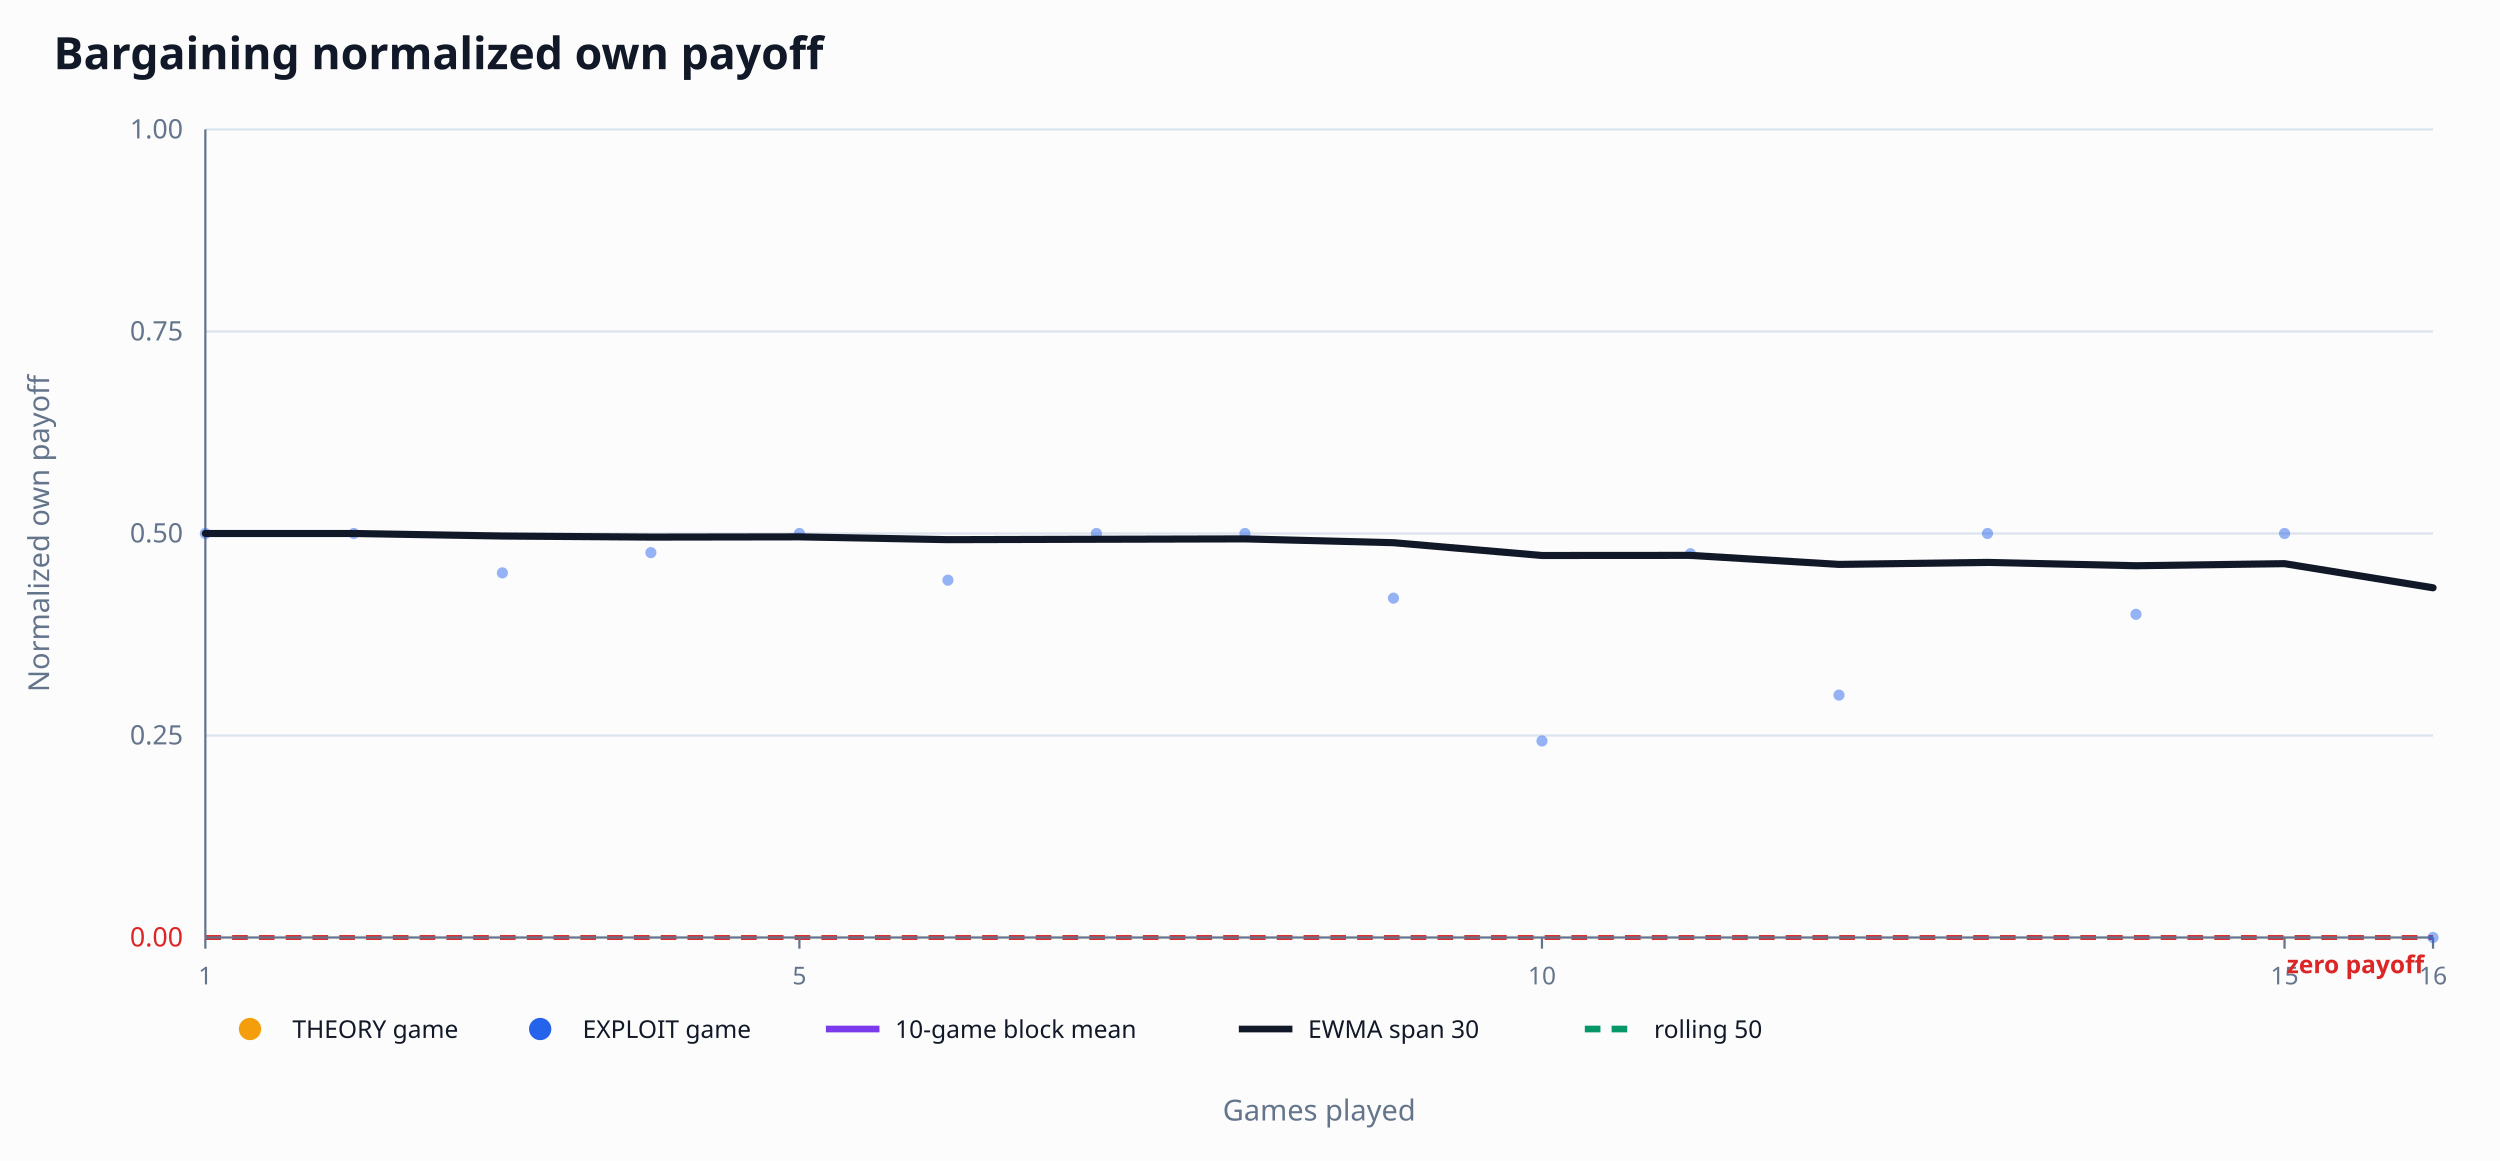
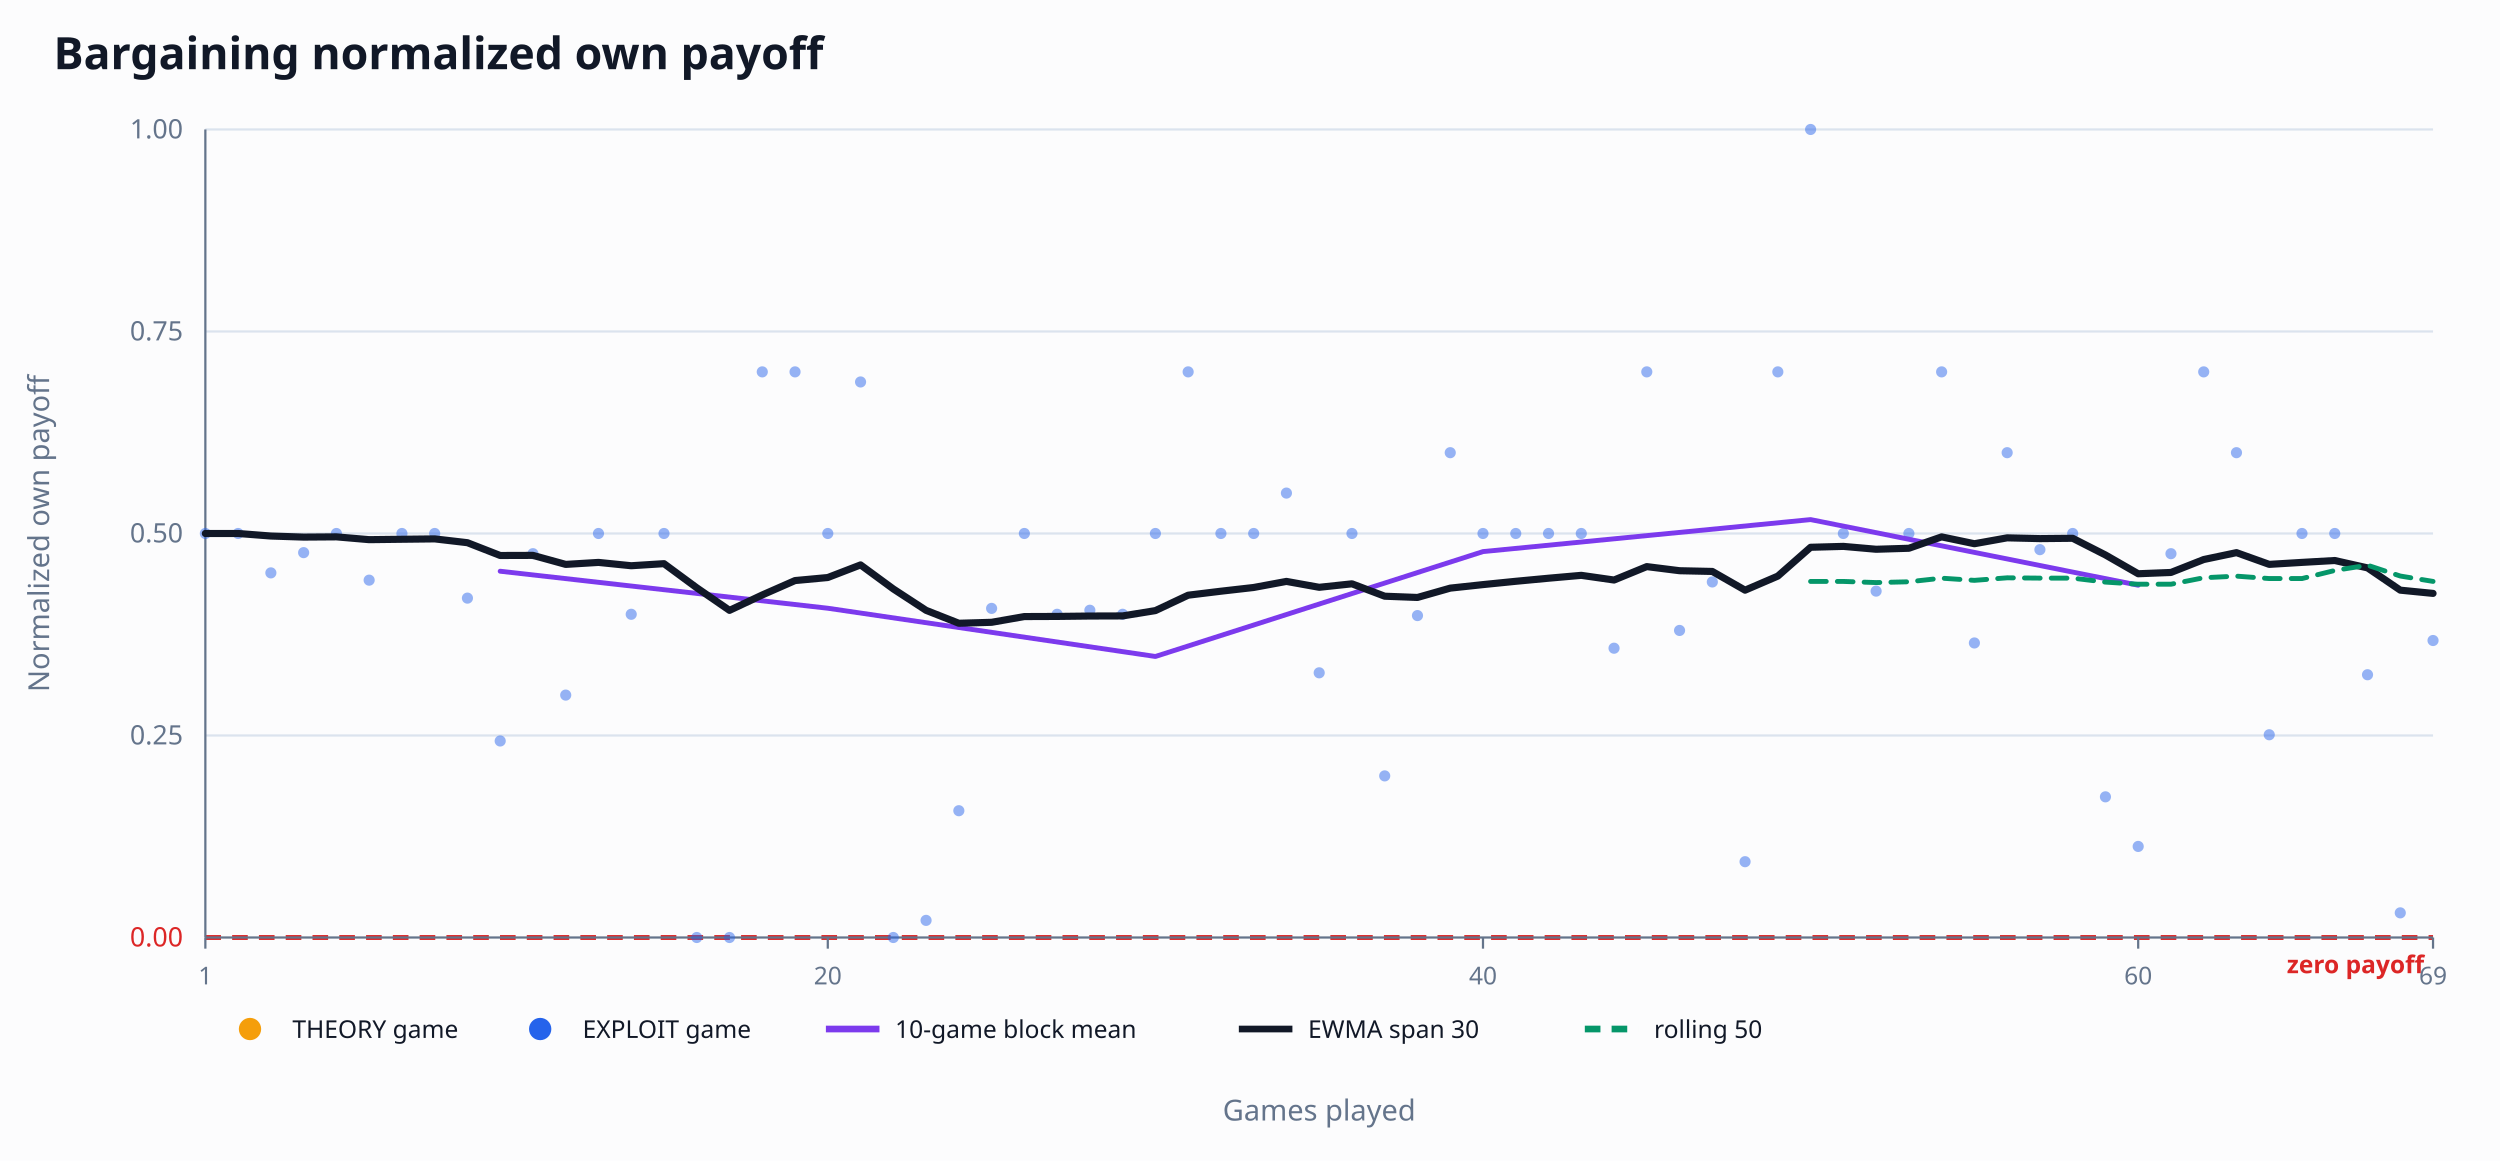
<svg xmlns="http://www.w3.org/2000/svg" width="1120" height="520" viewBox="0 0 1120 520">
  <rect width="100%" height="100%" fill="#fcfcfd" />
  <text x="24" y="31" font-family="system-ui,sans-serif" font-size="20" font-weight="700" fill="#111827">Bargaining normalized own payoff</text>
  <line x1="92" y1="420.00" x2="1090" y2="420.00" stroke="#dc2626" stroke-width="2.2" stroke-dasharray="7,5" />
  <text x="82" y="424.00" text-anchor="end" font-family="system-ui,sans-serif" font-size="12" fill="#dc2626">0.00</text>
  <line x1="92" y1="329.50" x2="1090" y2="329.50" stroke="#dbe3ee" stroke-width="1" />
  <text x="82" y="333.50" text-anchor="end" font-family="system-ui,sans-serif" font-size="12" fill="#64748b">0.25</text>
  <line x1="92" y1="239.00" x2="1090" y2="239.00" stroke="#dbe3ee" stroke-width="1" />
  <text x="82" y="243.00" text-anchor="end" font-family="system-ui,sans-serif" font-size="12" fill="#64748b">0.50</text>
  <line x1="92" y1="148.50" x2="1090" y2="148.50" stroke="#dbe3ee" stroke-width="1" />
  <text x="82" y="152.50" text-anchor="end" font-family="system-ui,sans-serif" font-size="12" fill="#64748b">0.75</text>
  <line x1="92" y1="58.00" x2="1090" y2="58.00" stroke="#dbe3ee" stroke-width="1" />
  <text x="82" y="62.00" text-anchor="end" font-family="system-ui,sans-serif" font-size="12" fill="#64748b">1.00</text>
  <line x1="92.00" y1="420" x2="92.00" y2="425" stroke="#64748b" />
  <text x="92.00" y="441" text-anchor="middle" font-family="system-ui,sans-serif" font-size="11" fill="#64748b">1</text>
-   <line x1="358.13" y1="420" x2="358.13" y2="425" stroke="#64748b" />
-   <text x="358.13" y="441" text-anchor="middle" font-family="system-ui,sans-serif" font-size="11" fill="#64748b">5</text>
-   <line x1="690.80" y1="420" x2="690.80" y2="425" stroke="#64748b" />
-   <text x="690.80" y="441" text-anchor="middle" font-family="system-ui,sans-serif" font-size="11" fill="#64748b">10</text>
-   <line x1="1023.47" y1="420" x2="1023.47" y2="425" stroke="#64748b" />
-   <text x="1023.47" y="441" text-anchor="middle" font-family="system-ui,sans-serif" font-size="11" fill="#64748b">15</text>
+   <line x1="370.85" y1="420" x2="370.85" y2="425" stroke="#64748b" />
+   <text x="370.85" y="441" text-anchor="middle" font-family="system-ui,sans-serif" font-size="11" fill="#64748b">20</text>
+   <line x1="664.38" y1="420" x2="664.38" y2="425" stroke="#64748b" />
+   <text x="664.38" y="441" text-anchor="middle" font-family="system-ui,sans-serif" font-size="11" fill="#64748b">40</text>
+   <line x1="957.91" y1="420" x2="957.91" y2="425" stroke="#64748b" />
+   <text x="957.91" y="441" text-anchor="middle" font-family="system-ui,sans-serif" font-size="11" fill="#64748b">60</text>
  <line x1="1090.00" y1="420" x2="1090.00" y2="425" stroke="#64748b" />
-   <text x="1090.00" y="441" text-anchor="middle" font-family="system-ui,sans-serif" font-size="11" fill="#64748b">16</text>
+   <text x="1090.00" y="441" text-anchor="middle" font-family="system-ui,sans-serif" font-size="11" fill="#64748b">69</text>
  <line x1="92" y1="58" x2="92" y2="420" stroke="#64748b" />
  <line x1="92" y1="420" x2="1090" y2="420" stroke="#64748b" />
  <text x="591.00" y="502" text-anchor="middle" font-family="system-ui,sans-serif" font-size="13" fill="#64748b">Games played</text>
  <text x="22" y="239.00" text-anchor="middle" transform="rotate(-90 22 239.00)" font-family="system-ui,sans-serif" font-size="13" fill="#64748b">Normalized own payoff</text>
  <text x="1086" y="436.00" text-anchor="end" font-family="system-ui,sans-serif" font-size="11" font-weight="700" fill="#dc2626">zero payoff</text>
  <circle cx="92.00" cy="239.00" r="2.5" fill="#2563eb" opacity="0.48" />
-   <circle cx="158.53" cy="239.00" r="2.5" fill="#2563eb" opacity="0.48" />
-   <circle cx="225.07" cy="256.65" r="2.5" fill="#2563eb" opacity="0.48" />
-   <circle cx="291.60" cy="247.58" r="2.5" fill="#2563eb" opacity="0.48" />
-   <circle cx="358.13" cy="239.00" r="2.5" fill="#2563eb" opacity="0.48" />
-   <circle cx="424.67" cy="259.91" r="2.5" fill="#2563eb" opacity="0.48" />
-   <circle cx="491.20" cy="239.00" r="2.5" fill="#2563eb" opacity="0.48" />
-   <circle cx="557.73" cy="239.00" r="2.5" fill="#2563eb" opacity="0.48" />
-   <circle cx="624.27" cy="267.96" r="2.5" fill="#2563eb" opacity="0.48" />
-   <circle cx="690.80" cy="331.96" r="2.5" fill="#2563eb" opacity="0.48" />
-   <circle cx="757.33" cy="248.05" r="2.5" fill="#2563eb" opacity="0.48" />
-   <circle cx="823.87" cy="311.40" r="2.5" fill="#2563eb" opacity="0.48" />
-   <circle cx="890.40" cy="239.00" r="2.5" fill="#2563eb" opacity="0.48" />
-   <circle cx="956.93" cy="275.20" r="2.5" fill="#2563eb" opacity="0.48" />
-   <circle cx="1023.47" cy="239.00" r="2.5" fill="#2563eb" opacity="0.48" />
-   <circle cx="1090.00" cy="420.00" r="2.5" fill="#2563eb" opacity="0.48" />
-   <polyline points="690.80,255.91" fill="none" stroke="#7c3aed" stroke-width="2.2" stroke-linejoin="round" stroke-linecap="round" />
-   <polyline points="92.00,239.00 158.53,239.00 225.07,240.14 291.60,240.62 358.13,240.51 424.67,241.77 491.20,241.59 557.73,241.42 624.27,243.13 690.80,248.86 757.33,248.81 823.87,252.85 890.40,251.96 956.93,253.45 1023.47,252.52 1090.00,263.33" fill="none" stroke="#111827" stroke-width="3.2" stroke-linejoin="round" stroke-linecap="round" />
+   <circle cx="106.68" cy="239.00" r="2.5" fill="#2563eb" opacity="0.48" />
+   <circle cx="121.35" cy="256.65" r="2.5" fill="#2563eb" opacity="0.48" />
+   <circle cx="136.03" cy="247.58" r="2.5" fill="#2563eb" opacity="0.48" />
+   <circle cx="150.71" cy="239.00" r="2.5" fill="#2563eb" opacity="0.48" />
+   <circle cx="165.38" cy="259.91" r="2.5" fill="#2563eb" opacity="0.48" />
+   <circle cx="180.06" cy="239.00" r="2.5" fill="#2563eb" opacity="0.48" />
+   <circle cx="194.74" cy="239.00" r="2.5" fill="#2563eb" opacity="0.48" />
+   <circle cx="209.41" cy="267.96" r="2.5" fill="#2563eb" opacity="0.48" />
+   <circle cx="224.09" cy="331.96" r="2.5" fill="#2563eb" opacity="0.48" />
+   <circle cx="238.76" cy="248.05" r="2.5" fill="#2563eb" opacity="0.48" />
+   <circle cx="253.44" cy="311.40" r="2.5" fill="#2563eb" opacity="0.48" />
+   <circle cx="268.12" cy="239.00" r="2.5" fill="#2563eb" opacity="0.48" />
+   <circle cx="282.79" cy="275.20" r="2.5" fill="#2563eb" opacity="0.48" />
+   <circle cx="297.47" cy="239.00" r="2.5" fill="#2563eb" opacity="0.48" />
+   <circle cx="312.15" cy="420.00" r="2.5" fill="#2563eb" opacity="0.48" />
+   <circle cx="326.82" cy="420.00" r="2.5" fill="#2563eb" opacity="0.48" />
+   <circle cx="341.50" cy="166.60" r="2.5" fill="#2563eb" opacity="0.48" />
+   <circle cx="356.18" cy="166.60" r="2.5" fill="#2563eb" opacity="0.48" />
+   <circle cx="370.85" cy="239.00" r="2.5" fill="#2563eb" opacity="0.48" />
+   <circle cx="385.53" cy="171.12" r="2.5" fill="#2563eb" opacity="0.48" />
+   <circle cx="400.21" cy="420.00" r="2.5" fill="#2563eb" opacity="0.48" />
+   <circle cx="414.88" cy="412.33" r="2.5" fill="#2563eb" opacity="0.48" />
+   <circle cx="429.56" cy="363.20" r="2.5" fill="#2563eb" opacity="0.48" />
+   <circle cx="444.24" cy="272.56" r="2.5" fill="#2563eb" opacity="0.48" />
+   <circle cx="458.91" cy="239.00" r="2.5" fill="#2563eb" opacity="0.48" />
+   <circle cx="473.59" cy="275.20" r="2.5" fill="#2563eb" opacity="0.48" />
+   <circle cx="488.26" cy="273.39" r="2.5" fill="#2563eb" opacity="0.48" />
+   <circle cx="502.94" cy="275.20" r="2.5" fill="#2563eb" opacity="0.48" />
+   <circle cx="517.62" cy="239.00" r="2.5" fill="#2563eb" opacity="0.48" />
+   <circle cx="532.29" cy="166.60" r="2.5" fill="#2563eb" opacity="0.48" />
+   <circle cx="546.97" cy="239.00" r="2.5" fill="#2563eb" opacity="0.48" />
+   <circle cx="561.65" cy="239.00" r="2.5" fill="#2563eb" opacity="0.48" />
+   <circle cx="576.32" cy="220.90" r="2.5" fill="#2563eb" opacity="0.48" />
+   <circle cx="591.00" cy="301.42" r="2.5" fill="#2563eb" opacity="0.48" />
+   <circle cx="605.68" cy="239.00" r="2.5" fill="#2563eb" opacity="0.48" />
+   <circle cx="620.35" cy="347.60" r="2.5" fill="#2563eb" opacity="0.48" />
+   <circle cx="635.03" cy="275.78" r="2.5" fill="#2563eb" opacity="0.48" />
+   <circle cx="649.71" cy="202.80" r="2.5" fill="#2563eb" opacity="0.48" />
+   <circle cx="664.38" cy="239.00" r="2.5" fill="#2563eb" opacity="0.48" />
+   <circle cx="679.06" cy="239.00" r="2.5" fill="#2563eb" opacity="0.48" />
+   <circle cx="693.74" cy="239.00" r="2.5" fill="#2563eb" opacity="0.48" />
+   <circle cx="708.41" cy="239.00" r="2.5" fill="#2563eb" opacity="0.48" />
+   <circle cx="723.09" cy="290.40" r="2.5" fill="#2563eb" opacity="0.48" />
+   <circle cx="737.76" cy="166.60" r="2.5" fill="#2563eb" opacity="0.48" />
+   <circle cx="752.44" cy="282.44" r="2.5" fill="#2563eb" opacity="0.48" />
+   <circle cx="767.12" cy="260.72" r="2.5" fill="#2563eb" opacity="0.48" />
+   <circle cx="781.79" cy="386.04" r="2.5" fill="#2563eb" opacity="0.48" />
+   <circle cx="796.47" cy="166.60" r="2.5" fill="#2563eb" opacity="0.48" />
+   <circle cx="811.15" cy="58.00" r="2.5" fill="#2563eb" opacity="0.48" />
+   <circle cx="825.82" cy="239.00" r="2.5" fill="#2563eb" opacity="0.48" />
+   <circle cx="840.50" cy="264.82" r="2.5" fill="#2563eb" opacity="0.48" />
+   <circle cx="855.18" cy="239.00" r="2.5" fill="#2563eb" opacity="0.48" />
+   <circle cx="869.85" cy="166.60" r="2.5" fill="#2563eb" opacity="0.48" />
+   <circle cx="884.53" cy="288.05" r="2.5" fill="#2563eb" opacity="0.48" />
+   <circle cx="899.21" cy="202.80" r="2.5" fill="#2563eb" opacity="0.48" />
+   <circle cx="913.88" cy="246.24" r="2.5" fill="#2563eb" opacity="0.48" />
+   <circle cx="928.56" cy="239.00" r="2.5" fill="#2563eb" opacity="0.48" />
+   <circle cx="943.24" cy="356.98" r="2.5" fill="#2563eb" opacity="0.48" />
+   <circle cx="957.91" cy="379.20" r="2.5" fill="#2563eb" opacity="0.48" />
+   <circle cx="972.59" cy="248.05" r="2.5" fill="#2563eb" opacity="0.48" />
+   <circle cx="987.26" cy="166.60" r="2.5" fill="#2563eb" opacity="0.48" />
+   <circle cx="1001.94" cy="202.80" r="2.5" fill="#2563eb" opacity="0.48" />
+   <circle cx="1016.62" cy="329.17" r="2.5" fill="#2563eb" opacity="0.48" />
+   <circle cx="1031.29" cy="239.00" r="2.5" fill="#2563eb" opacity="0.48" />
+   <circle cx="1045.97" cy="239.00" r="2.5" fill="#2563eb" opacity="0.48" />
+   <circle cx="1060.65" cy="302.28" r="2.5" fill="#2563eb" opacity="0.48" />
+   <circle cx="1075.32" cy="408.96" r="2.5" fill="#2563eb" opacity="0.48" />
+   <circle cx="1090.00" cy="286.95" r="2.5" fill="#2563eb" opacity="0.48" />
+   <polyline points="224.09,255.91 370.85,272.49 517.62,294.10 664.38,247.11 811.15,232.78 957.91,262.17" fill="none" stroke="#7c3aed" stroke-width="2.2" stroke-linejoin="round" stroke-linecap="round" />
+   <polyline points="92.00,239.00 106.68,239.00 121.35,240.14 136.03,240.62 150.71,240.51 165.38,241.77 180.06,241.59 194.74,241.42 209.41,243.13 224.09,248.86 238.76,248.81 253.44,252.85 268.12,251.96 282.79,253.45 297.47,252.52 312.15,263.33 326.82,273.44 341.50,266.54 356.18,260.09 370.85,258.73 385.53,253.08 400.21,263.85 414.88,273.43 429.56,279.22 444.24,278.79 458.91,276.22 473.59,276.16 488.26,275.98 502.94,275.93 517.62,273.55 532.29,266.65 546.97,264.86 561.65,263.19 576.32,260.47 591.00,263.11 605.68,261.55 620.35,267.10 635.03,267.66 649.71,263.48 664.38,261.90 679.06,260.42 693.74,259.04 708.41,257.75 723.09,259.85 737.76,253.84 752.44,255.68 767.12,256.01 781.79,264.40 796.47,258.09 811.15,245.18 825.82,244.78 840.50,246.07 855.18,245.62 869.85,240.52 884.53,243.59 899.21,240.95 913.88,241.30 928.56,241.15 943.24,248.62 957.91,257.04 972.59,256.46 987.26,250.67 1001.94,247.58 1016.62,252.84 1031.29,251.95 1045.97,251.11 1060.65,254.41 1075.32,264.39 1090.00,265.84" fill="none" stroke="#111827" stroke-width="3.2" stroke-linejoin="round" stroke-linecap="round" />
+   <polyline points="811.15,260.48 825.82,260.48 840.50,260.99 855.18,260.64 869.85,259.02 884.53,260.00 899.21,258.86 913.88,259.00 928.56,259.00 943.24,260.78 957.91,261.73 972.59,261.73 987.26,258.83 1001.94,258.11 1016.62,259.19 1031.29,259.19 1045.97,255.57 1060.65,253.21 1075.32,258.06 1090.00,260.47" fill="none" stroke="#059669" stroke-width="2.2" stroke-linejoin="round" stroke-linecap="round" stroke-dasharray="7,5" />
  <circle cx="112" cy="461" r="5" fill="#f59e0b" />
  <text x="131" y="465" font-family="system-ui,sans-serif" font-size="11" fill="#111827">THEORY game</text>
  <circle cx="242" cy="461" r="5" fill="#2563eb" />
  <text x="261" y="465" font-family="system-ui,sans-serif" font-size="11" fill="#111827">EXPLOIT game</text>
  <line x1="370" y1="461" x2="394" y2="461" stroke="#7c3aed" stroke-width="3" />
  <text x="401" y="465" font-family="system-ui,sans-serif" font-size="11" fill="#111827">10-game block mean</text>
  <line x1="555" y1="461" x2="579" y2="461" stroke="#111827" stroke-width="3" />
  <text x="586" y="465" font-family="system-ui,sans-serif" font-size="11" fill="#111827">EWMA span 30</text>
  <line x1="710" y1="461" x2="734" y2="461" stroke="#059669" stroke-width="3" stroke-dasharray="7,5" />
  <text x="741" y="465" font-family="system-ui,sans-serif" font-size="11" fill="#111827">rolling 50</text>
</svg>
